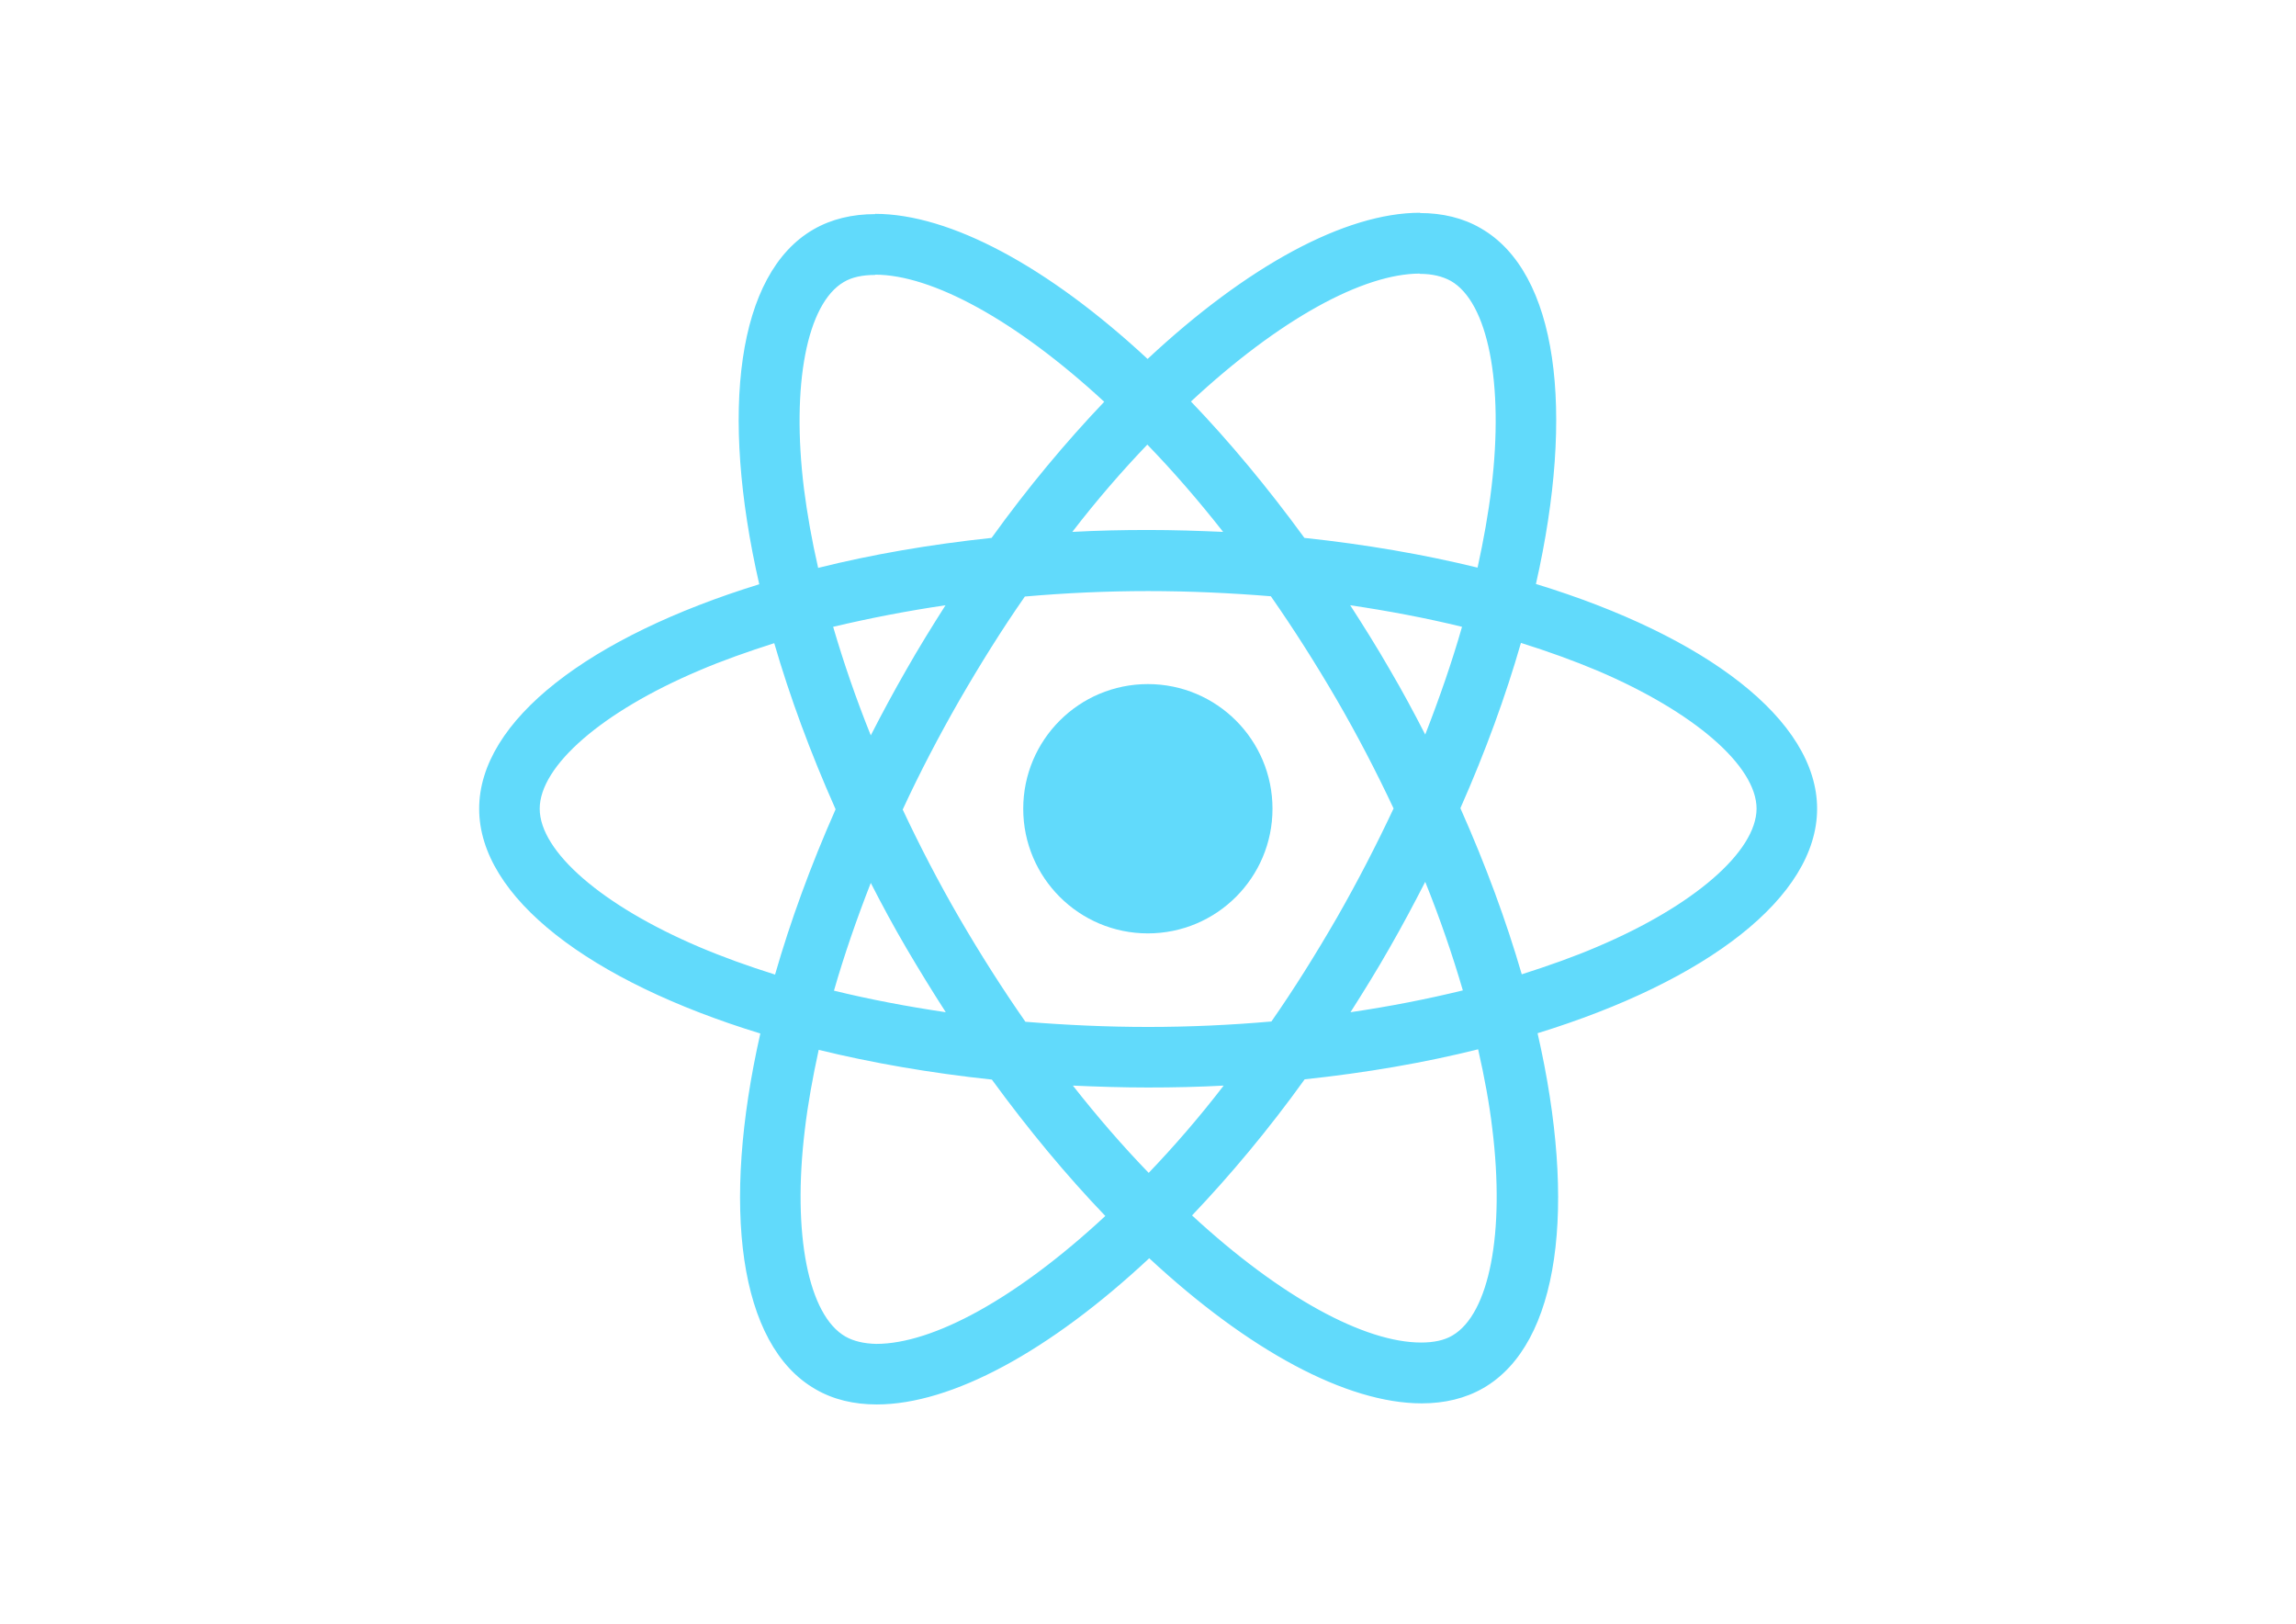
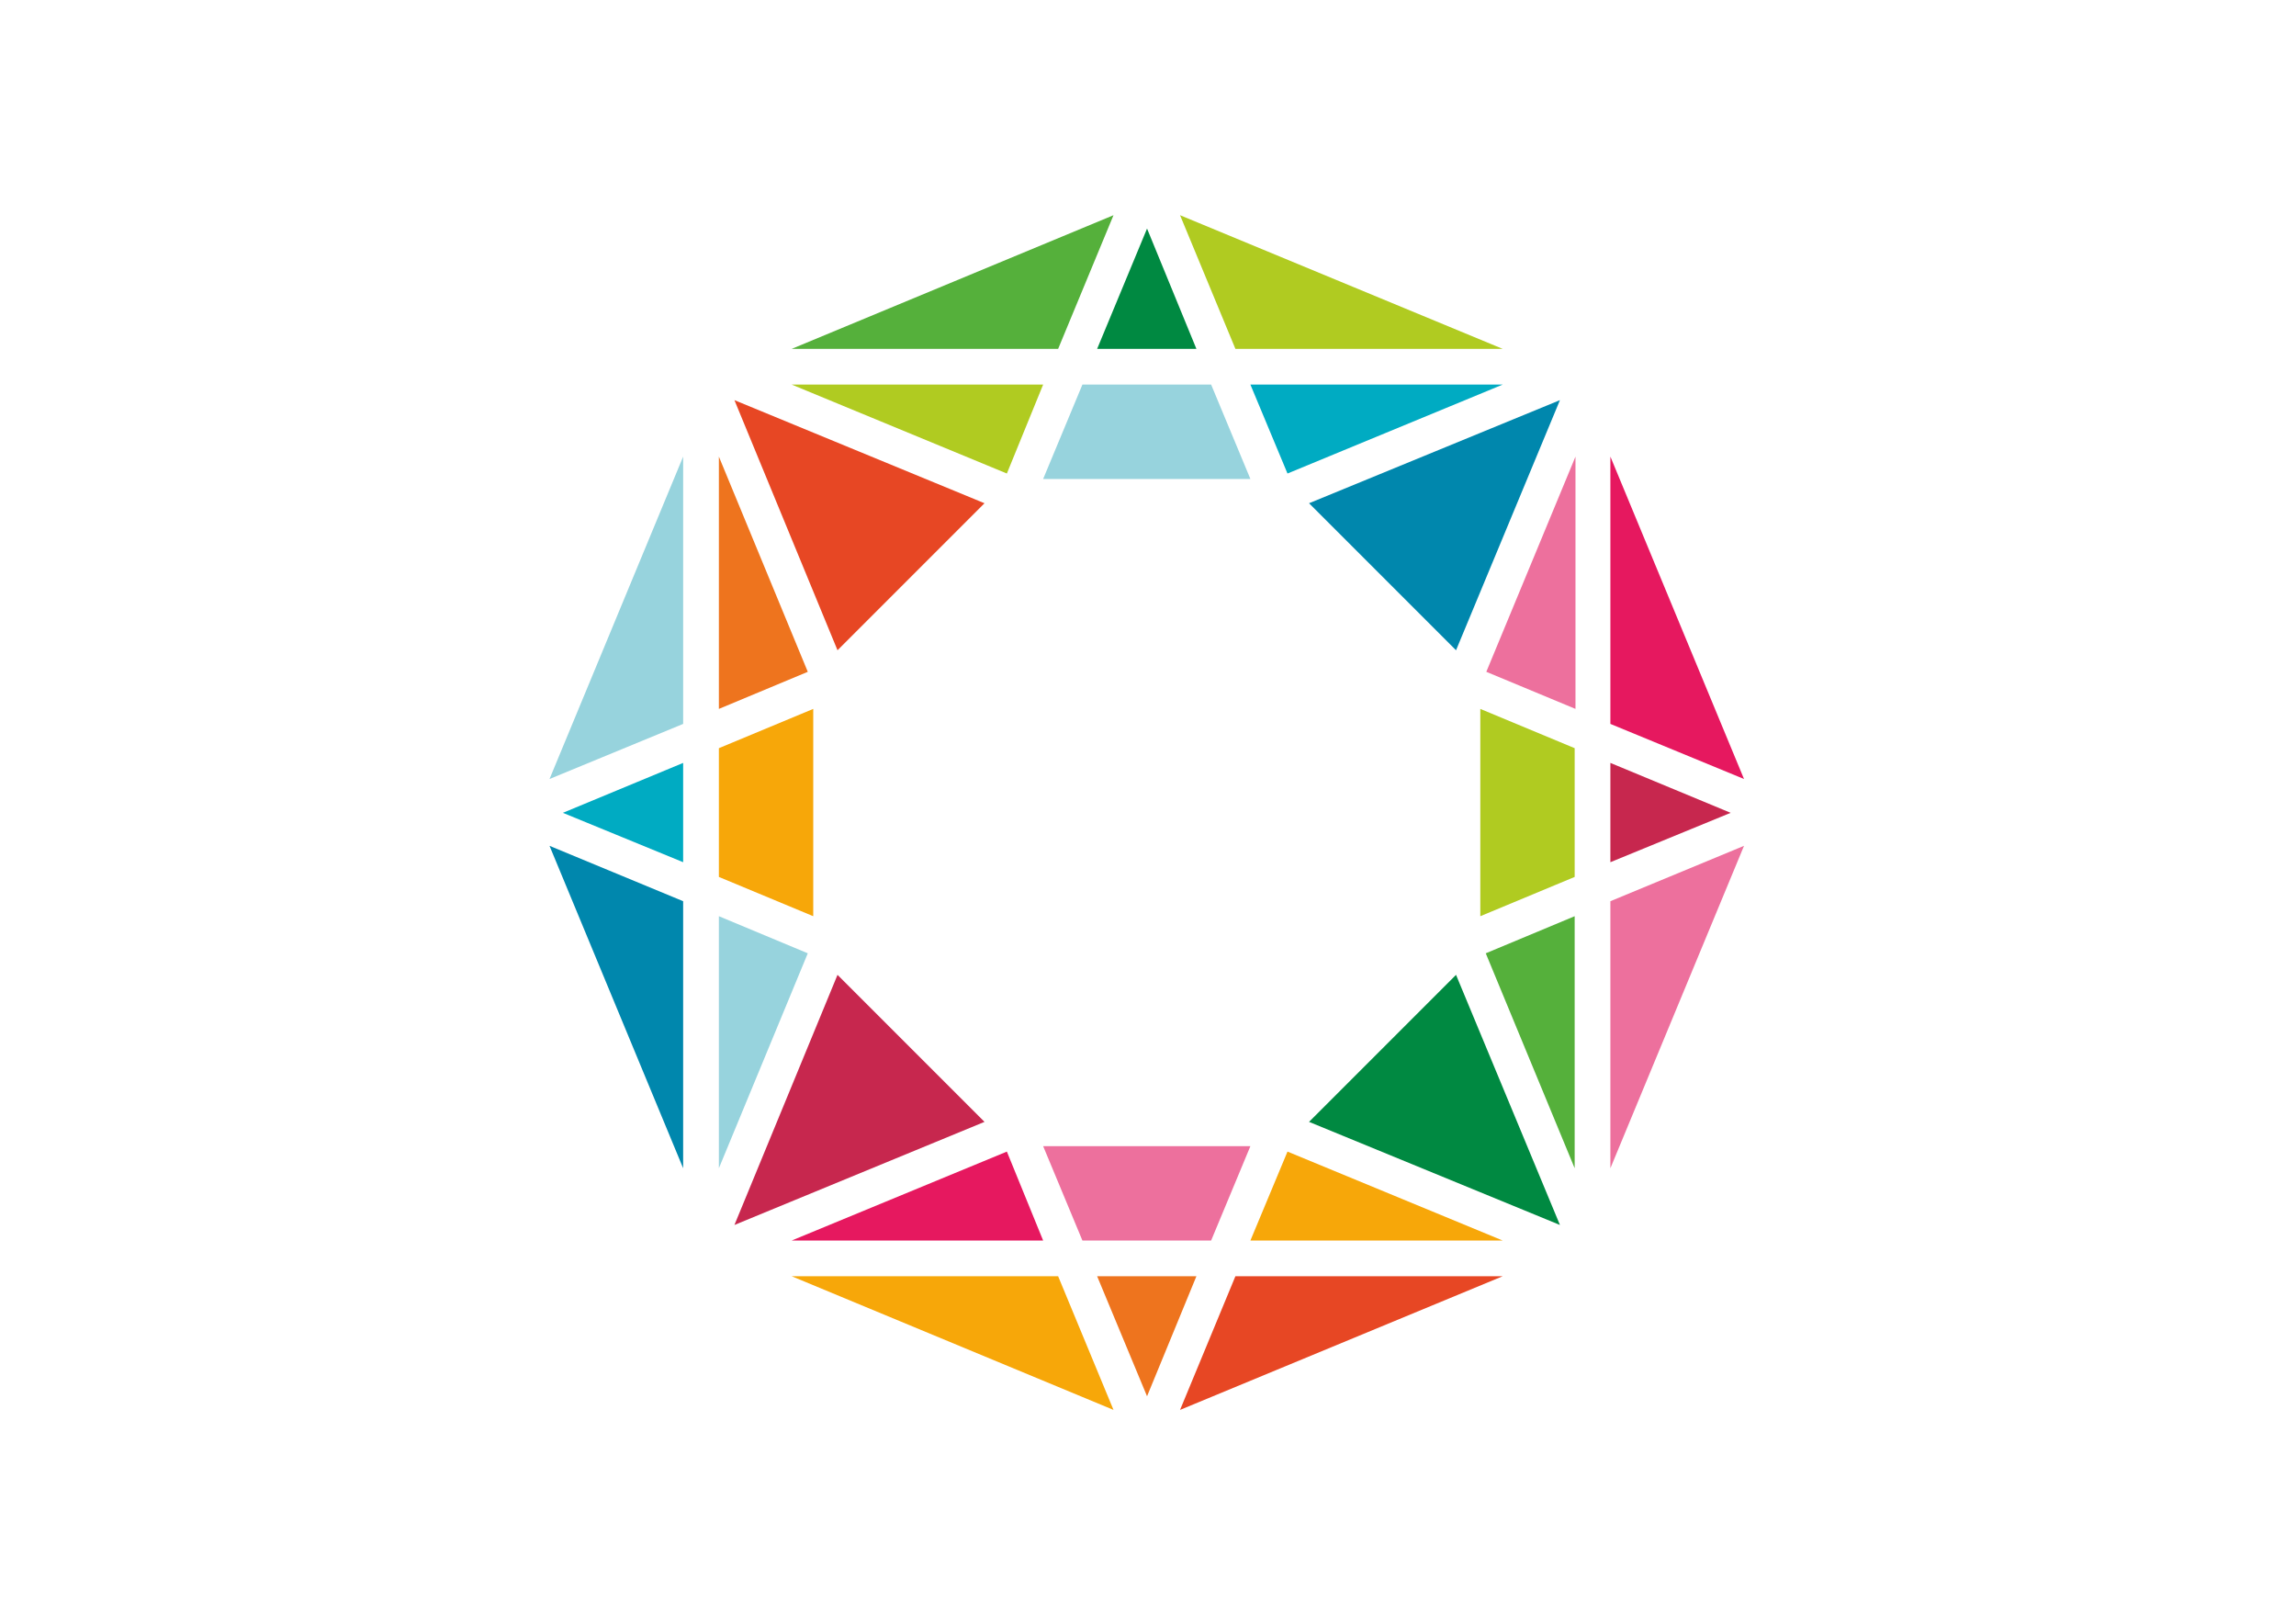
- <svg xmlns="http://www.w3.org/2000/svg" viewBox="0 0 841.9 595.3">
-   <g fill="#61DAFB">
-     <path d="M666.3 296.5c0-32.5-40.7-63.3-103.1-82.4 14.4-63.6 8-114.2-20.2-130.4-6.5-3.8-14.1-5.6-22.4-5.6v22.3c4.6 0 8.3.9 11.4 2.6 13.6 7.8 19.5 37.5 14.9 75.7-1.1 9.4-2.9 19.3-5.1 29.4-19.6-4.8-41-8.5-63.5-10.9-13.5-18.5-27.5-35.3-41.6-50 32.6-30.3 63.2-46.9 84-46.9V78c-27.5 0-63.5 19.6-99.9 53.6-36.4-33.8-72.4-53.2-99.9-53.2v22.3c20.7 0 51.4 16.5 84 46.6-14 14.7-28 31.4-41.3 49.9-22.6 2.4-44 6.1-63.6 11-2.3-10-4-19.7-5.2-29-4.7-38.2 1.1-67.9 14.6-75.8 3-1.8 6.9-2.6 11.5-2.6V78.5c-8.4 0-16 1.8-22.6 5.6-28.1 16.2-34.4 66.7-19.9 130.1-62.2 19.2-102.7 49.9-102.7 82.3 0 32.5 40.7 63.3 103.1 82.4-14.4 63.6-8 114.2 20.2 130.4 6.5 3.8 14.1 5.6 22.5 5.6 27.5 0 63.5-19.6 99.9-53.6 36.4 33.8 72.4 53.2 99.9 53.2 8.4 0 16-1.8 22.6-5.6 28.1-16.2 34.4-66.7 19.9-130.1 62-19.1 102.5-49.9 102.5-82.3zm-130.2-66.7c-3.7 12.9-8.3 26.2-13.5 39.5-4.1-8-8.4-16-13.1-24-4.6-8-9.5-15.8-14.4-23.4 14.2 2.1 27.9 4.7 41 7.9zm-45.8 106.5c-7.8 13.5-15.8 26.3-24.1 38.2-14.9 1.3-30 2-45.2 2-15.1 0-30.2-.7-45-1.9-8.3-11.9-16.4-24.6-24.2-38-7.6-13.1-14.5-26.4-20.8-39.8 6.2-13.4 13.2-26.8 20.7-39.9 7.8-13.5 15.8-26.3 24.1-38.2 14.9-1.3 30-2 45.2-2 15.1 0 30.2.7 45 1.9 8.3 11.9 16.4 24.6 24.2 38 7.6 13.1 14.5 26.4 20.8 39.8-6.3 13.4-13.2 26.8-20.7 39.9zm32.3-13c5.4 13.4 10 26.8 13.8 39.8-13.1 3.2-26.9 5.9-41.2 8 4.9-7.7 9.8-15.6 14.4-23.7 4.6-8 8.9-16.1 13-24.1zM421.2 430c-9.3-9.6-18.6-20.3-27.8-32 9 .4 18.2.7 27.5.7 9.4 0 18.7-.2 27.8-.7-9 11.7-18.3 22.4-27.5 32zm-74.4-58.9c-14.2-2.1-27.9-4.7-41-7.9 3.7-12.9 8.3-26.2 13.5-39.5 4.1 8 8.4 16 13.1 24 4.7 8 9.5 15.8 14.4 23.4zM420.7 163c9.3 9.6 18.6 20.3 27.8 32-9-.4-18.2-.7-27.5-.7-9.4 0-18.7.2-27.8.7 9-11.7 18.3-22.4 27.5-32zm-74 58.9c-4.9 7.7-9.8 15.6-14.4 23.7-4.6 8-8.9 16-13 24-5.4-13.4-10-26.8-13.8-39.8 13.1-3.1 26.9-5.8 41.2-7.9zm-90.5 125.2c-35.4-15.1-58.3-34.9-58.3-50.6 0-15.7 22.9-35.6 58.3-50.6 8.6-3.7 18-7 27.7-10.1 5.7 19.6 13.2 40 22.5 60.9-9.2 20.8-16.6 41.1-22.2 60.6-9.9-3.1-19.3-6.5-28-10.2zM310 490c-13.6-7.8-19.5-37.5-14.9-75.7 1.1-9.4 2.9-19.3 5.1-29.4 19.6 4.8 41 8.5 63.5 10.9 13.5 18.5 27.5 35.3 41.6 50-32.6 30.3-63.2 46.9-84 46.9-4.5-.1-8.3-1-11.3-2.7zm237.2-76.2c4.7 38.2-1.1 67.9-14.6 75.8-3 1.8-6.9 2.6-11.5 2.6-20.7 0-51.4-16.5-84-46.6 14-14.7 28-31.4 41.3-49.9 22.6-2.4 44-6.1 63.6-11 2.3 10.1 4.1 19.8 5.2 29.1zm38.5-66.7c-8.6 3.7-18 7-27.7 10.1-5.7-19.6-13.2-40-22.5-60.9 9.2-20.8 16.6-41.1 22.2-60.6 9.9 3.1 19.3 6.5 28.1 10.2 35.4 15.1 58.3 34.9 58.3 50.6-.1 15.7-23 35.6-58.4 50.6zM320.8 78.4z" />
-     <circle cx="420.9" cy="296.5" r="45.7" />
-     <path d="M520.5 78.1z" />
+ <svg xmlns="http://www.w3.org/2000/svg" version="1.1" baseProfile="basic" id="Слой_1" x="0px" y="0px" viewBox="0 0 841.9 595.3" xml:space="preserve">
+   <style type="text/css">
+ 	.st0{fill-rule:evenodd;clip-rule:evenodd;fill:#55B03B;}
+ 	.st1{fill-rule:evenodd;clip-rule:evenodd;fill:#E6185F;}
+ 	.st2{fill-rule:evenodd;clip-rule:evenodd;fill:#B0CB21;}
+ 	.st3{fill-rule:evenodd;clip-rule:evenodd;fill:#ED709D;}
+ 	.st4{fill-rule:evenodd;clip-rule:evenodd;fill:#E74724;}
+ 	.st5{fill-rule:evenodd;clip-rule:evenodd;fill:#0087AD;}
+ 	.st6{fill-rule:evenodd;clip-rule:evenodd;fill:#00ABC2;}
+ 	.st7{fill-rule:evenodd;clip-rule:evenodd;fill:#008941;}
+ 	.st8{fill-rule:evenodd;clip-rule:evenodd;fill:#C7274E;}
+ 	.st9{fill-rule:evenodd;clip-rule:evenodd;fill:#EE741E;}
+ 	.st10{fill-rule:evenodd;clip-rule:evenodd;fill:#97D3DD;}
+ 	.st11{fill-rule:evenodd;clip-rule:evenodd;fill:#F7A709;}
+ </style>
+   <g id="Слой_x0020_1">
+     <g id="_105553228556320">
+       <g>
+         <polygon class="st0" points="290.3,127.9 388,127.9 408.3,78.9    " />
+         <polygon class="st1" points="590.5,167.4 590.5,265.4 639.5,285.6    " />
+         <polygon class="st2" points="432.7,78.9 453,127.9 551,127.9    " />
+         <polygon class="st3" points="639.5,310.1 590.5,330.4 590.5,428.3    " />
+         <polygon class="st4" points="551,467.9 453,467.9 432.7,516.9    " />
+         <polygon class="st5" points="250.5,428.3 250.5,330.4 201.5,310.1    " />
+         <polygon class="st6" points="206.4,298 250.5,316.1 250.5,279.7    " />
+         <polygon class="st7" points="420.6,83.8 402.3,127.9 438.7,127.9    " />
+         <polygon class="st8" points="634.6,298 590.5,279.7 590.5,316.1    " />
+         <polygon class="st5" points="480,184.5 533.9,238.4 572,146.7    " />
+         <polygon class="st7" points="533.9,357.4 480,411.3 572,449.1    " />
+         <polygon class="st8" points="361,411.3 307.1,357.4 269.3,449.1    " />
+         <polygon class="st4" points="307.1,238.4 361,184.5 269.3,146.7    " />
+         <polygon class="st9" points="263.6,259.9 296.2,246.3 263.6,167.4    " />
+         <polygon class="st10" points="296.2,349.5 263.6,335.9 263.6,428.3    " />
+         <polygon class="st6" points="458.5,141 472.1,173.6 551,141    " />
+         <polygon class="st2" points="369.2,173.6 382.5,141 290.3,141    " />
+         <polygon class="st11" points="472.1,422.2 458.5,454.8 551,454.8    " />
+         <polygon class="st0" points="577.4,335.9 544.8,349.5 577.4,428.3    " />
+         <polygon class="st3" points="545,246.3 577.7,259.9 577.7,167.4    " />
+         <polygon class="st10" points="382.5,175.6 458.5,175.6 444.1,141 396.9,141    " />
+         <polygon class="st2" points="577.4,274.3 542.8,259.9 542.8,335.9 577.4,321.5    " />
+         <polygon class="st11" points="408.3,516.9 388,467.9 290.3,467.9    " />
+         <polygon class="st9" points="420.6,511.9 438.7,467.9 402.3,467.9    " />
+         <polygon class="st1" points="382.5,454.8 369.2,422.2 290.3,454.8    " />
+         <polygon class="st3" points="444.1,454.8 458.5,420.2 382.5,420.2 396.9,454.8    " />
+         <polygon class="st11" points="263.6,321.5 298.2,335.9 298.2,259.9 263.6,274.3    " />
+         <polygon class="st10" points="201.5,285.6 250.5,265.4 250.5,167.4    " />
+       </g>
+     </g>
  </g>
</svg>
